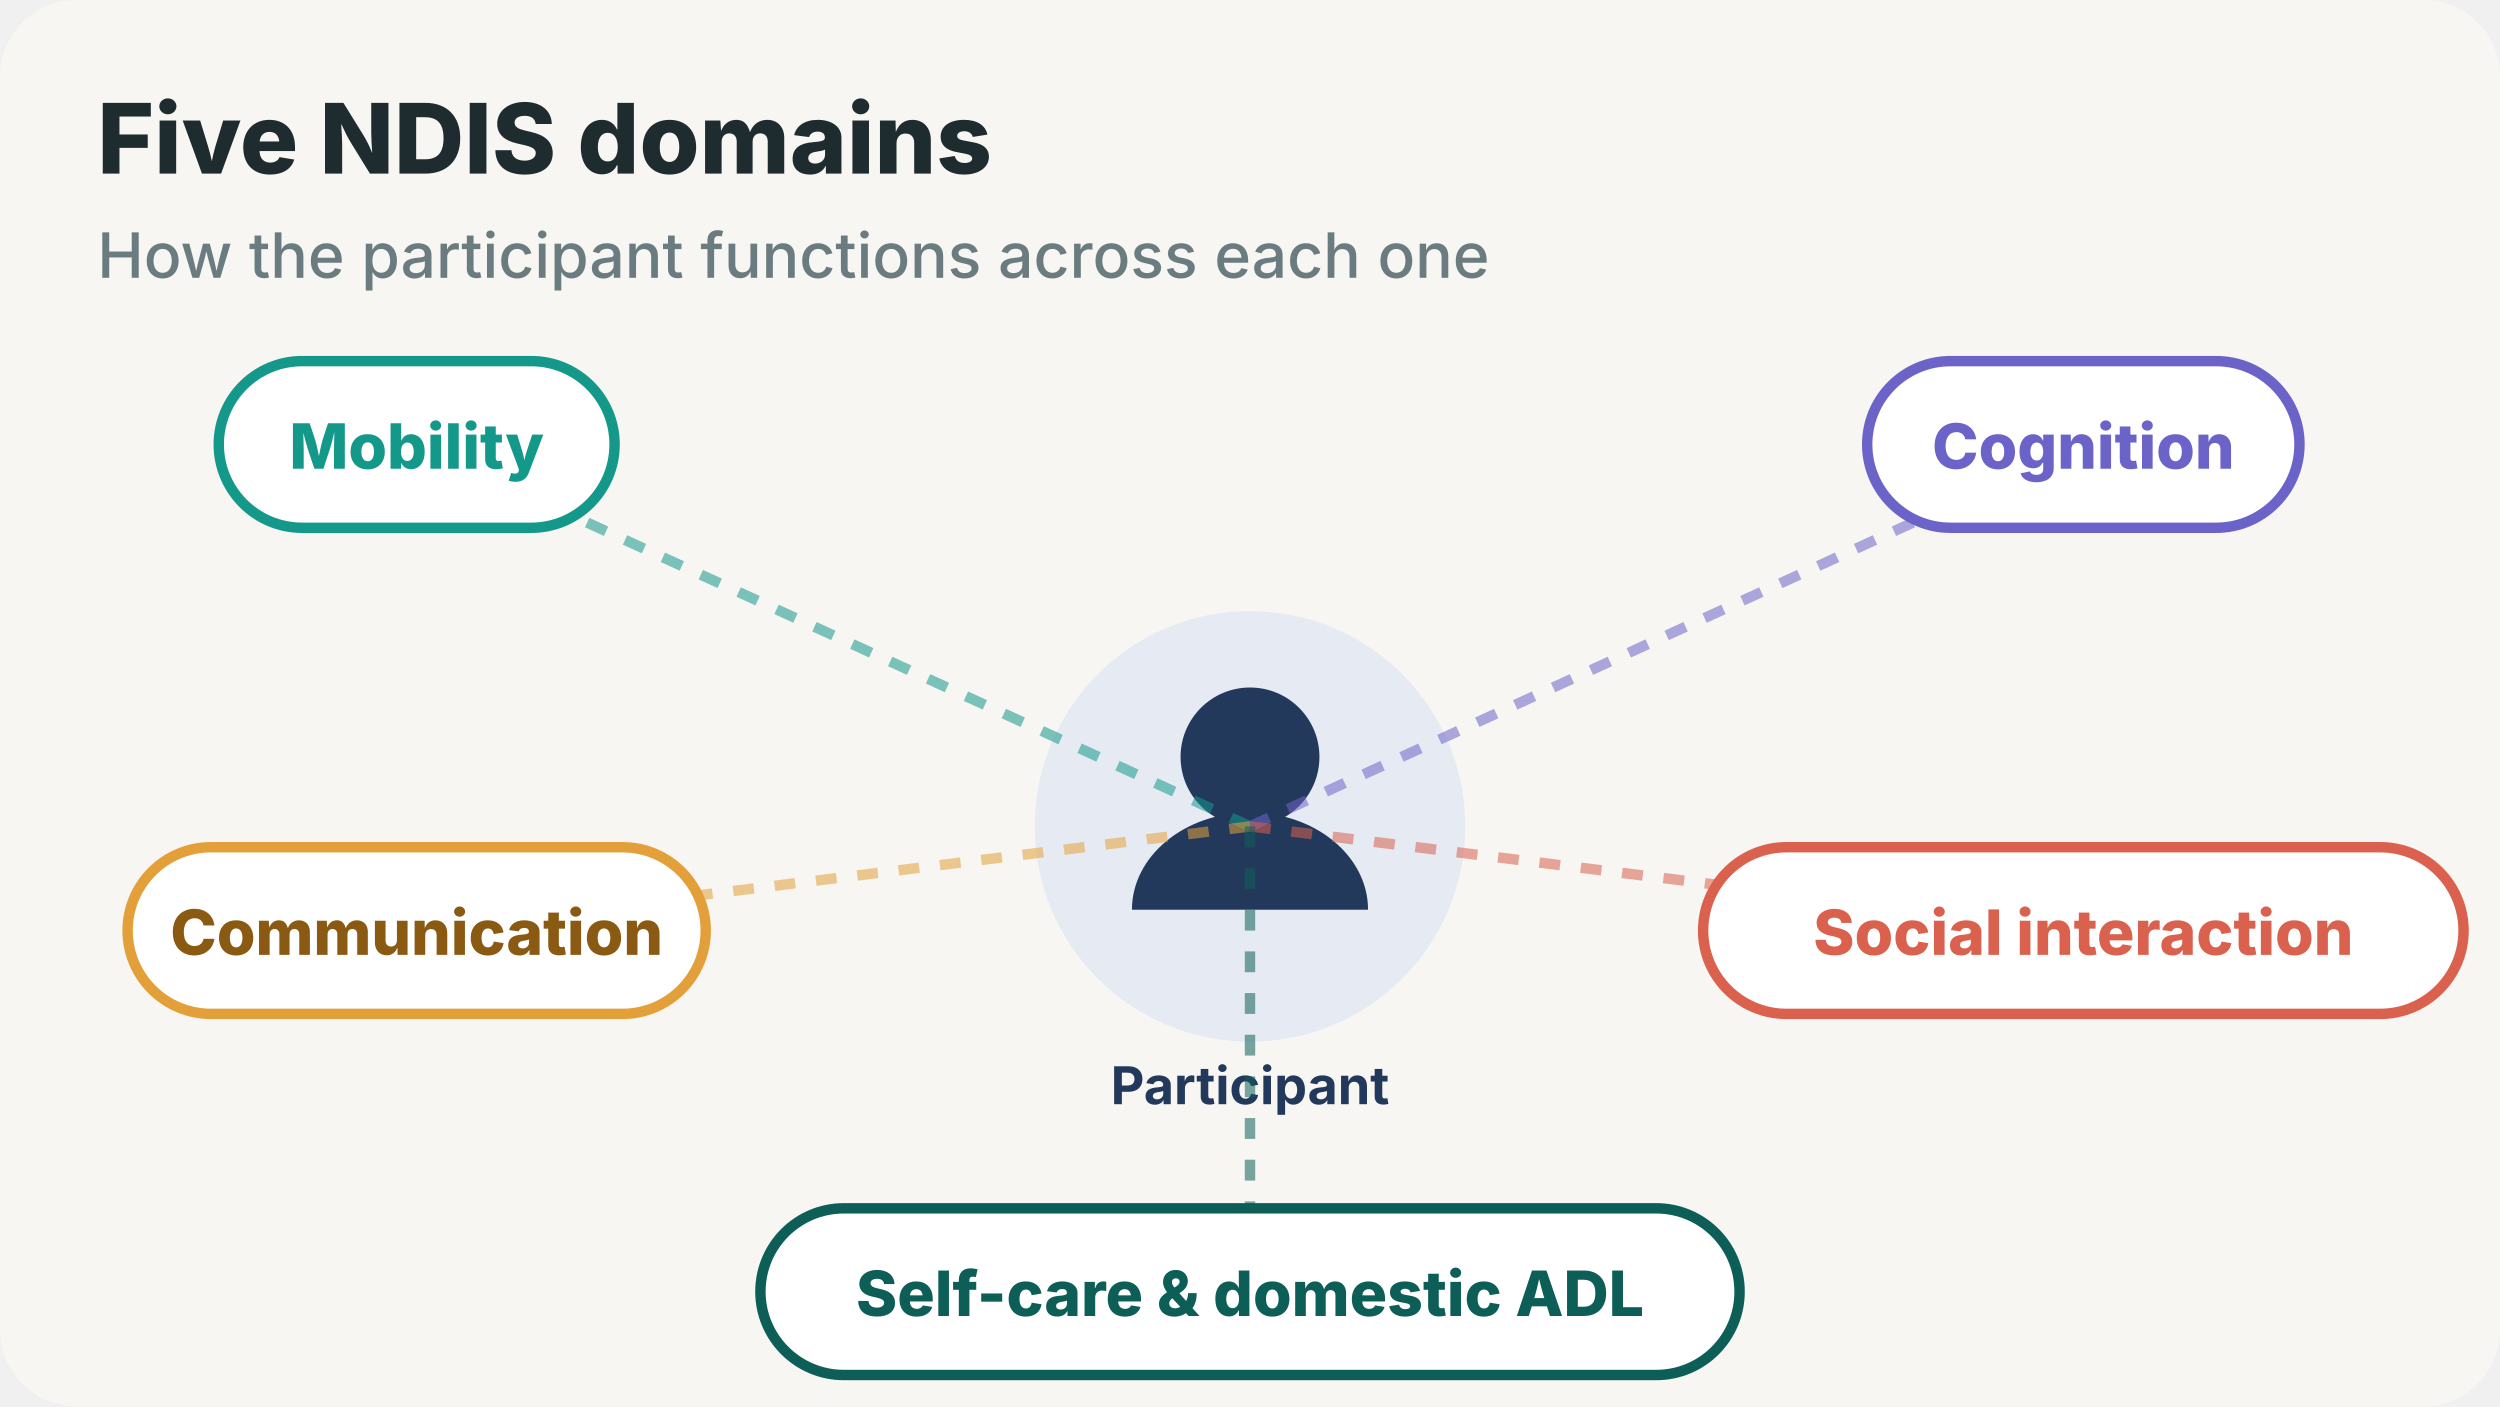
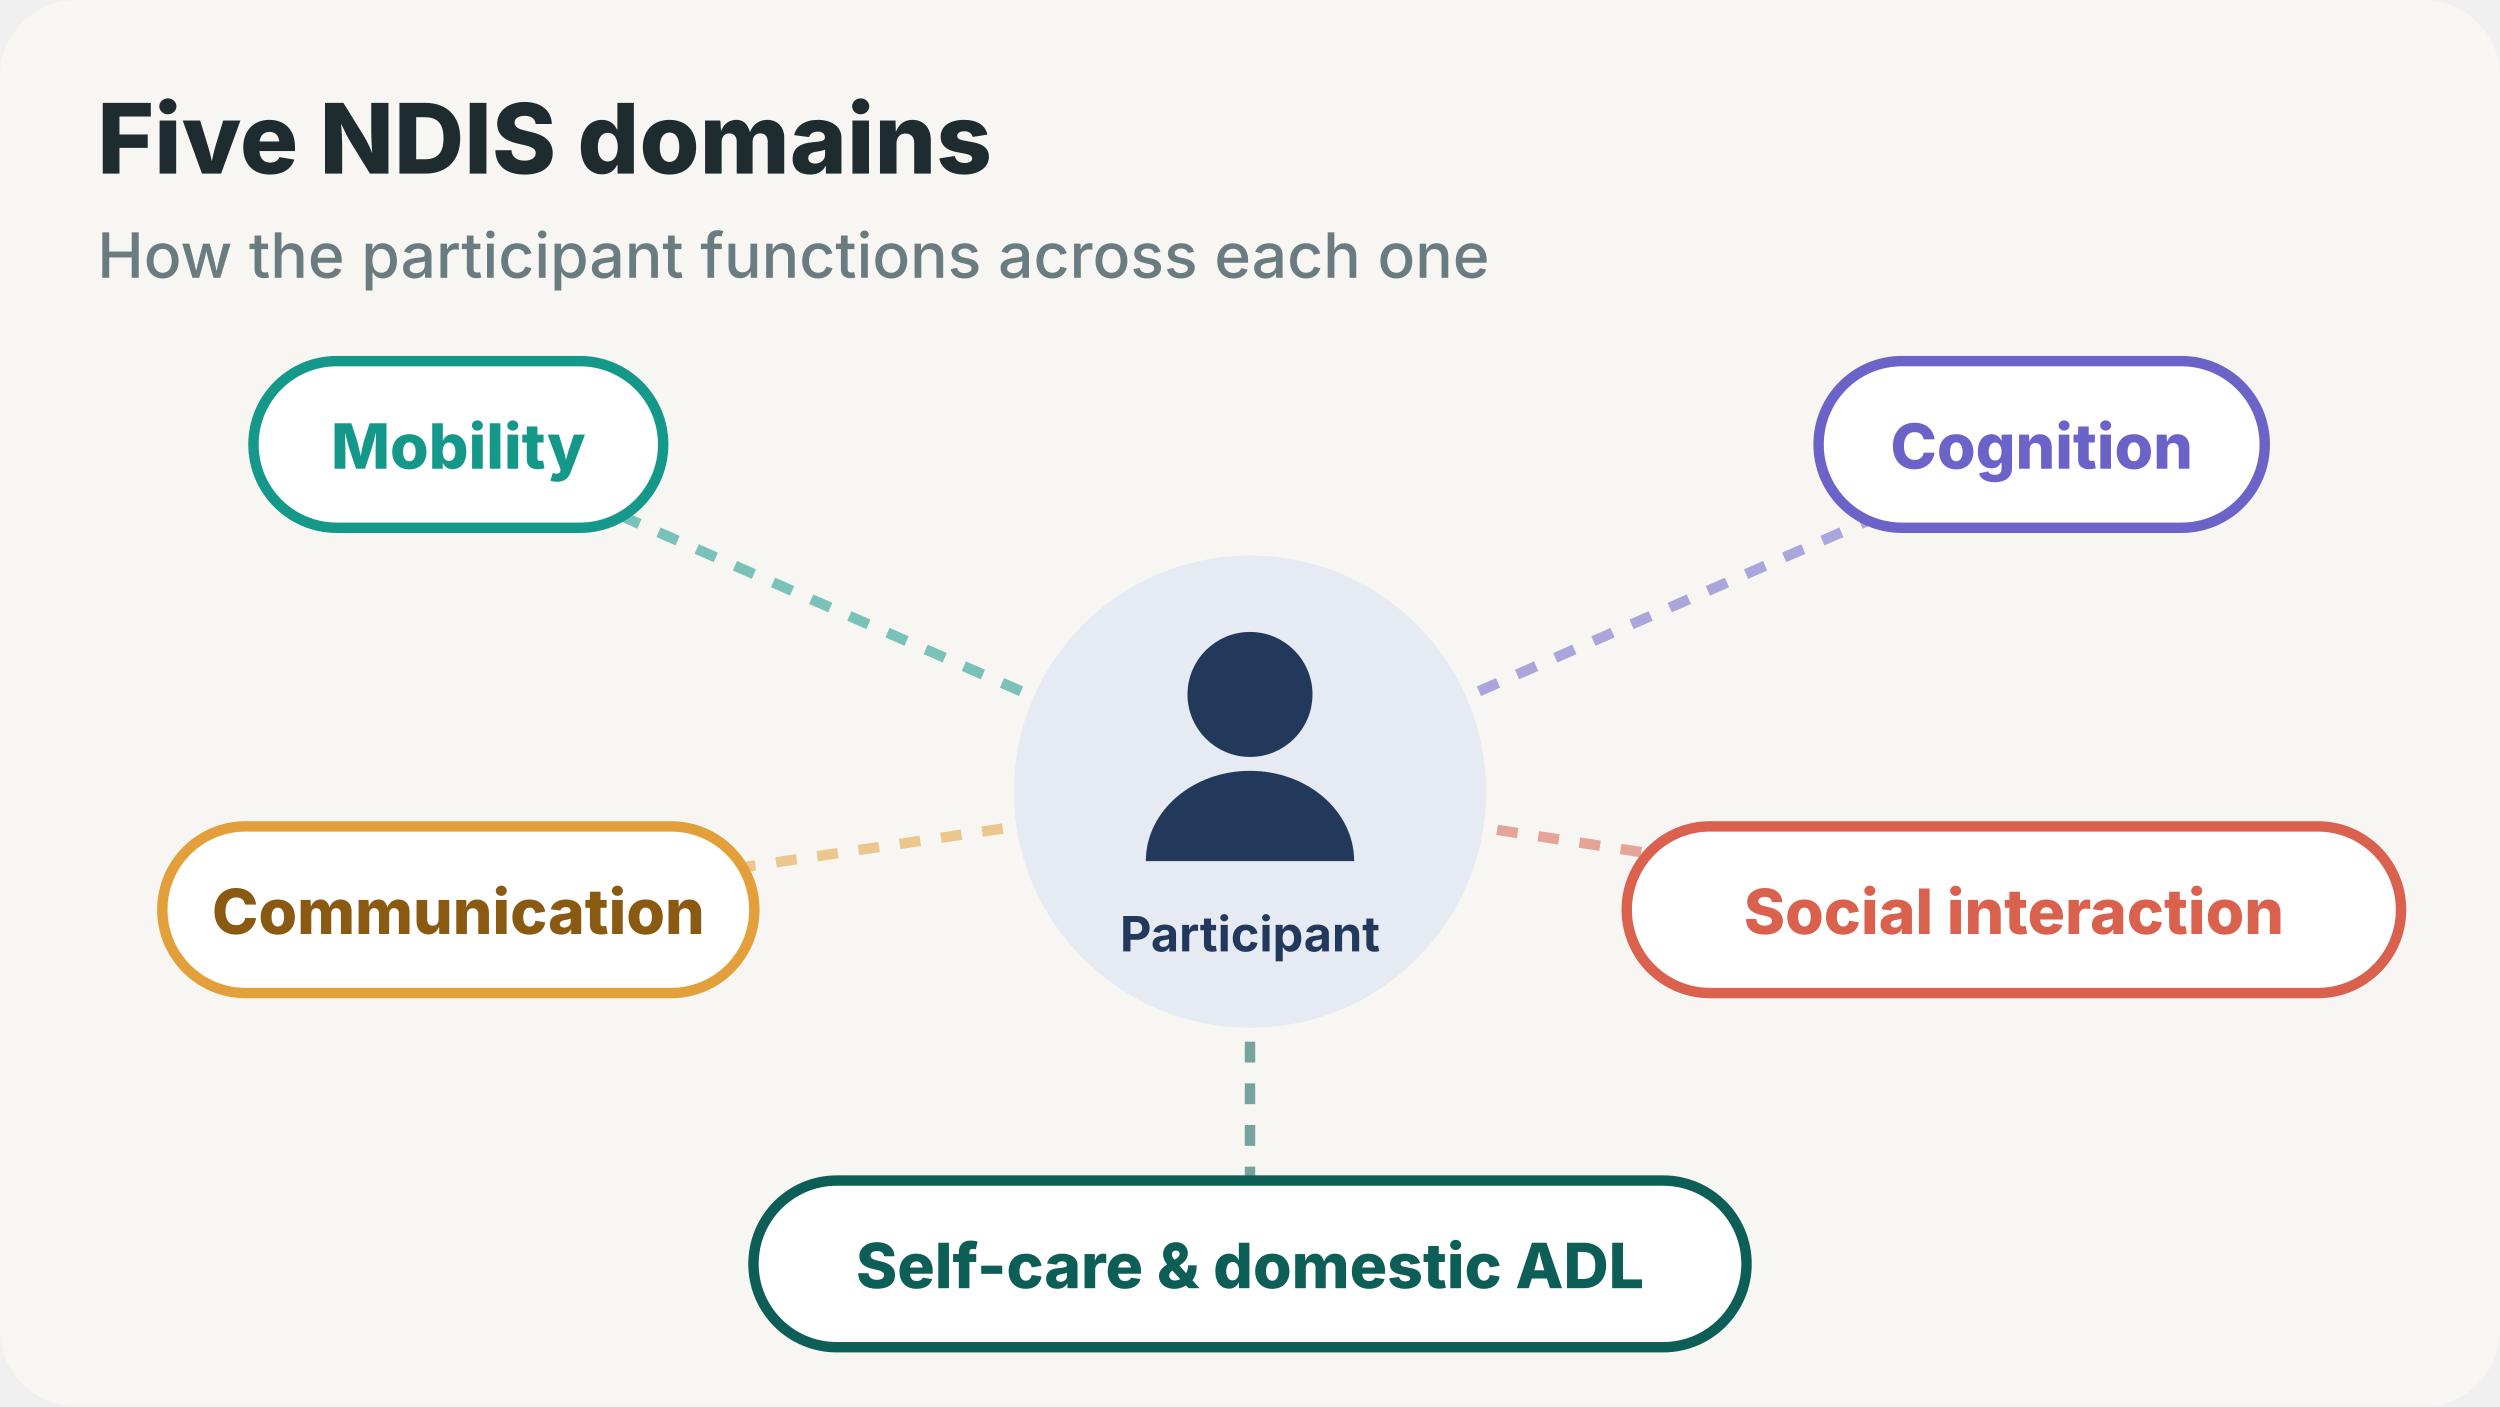
<svg xmlns="http://www.w3.org/2000/svg" viewBox="0 0 720 405" role="img" aria-labelledby="t" font-family="Inter, -apple-system, Segoe UI, Helvetica, Arial, sans-serif">
  <rect width="720" height="405" rx="22" fill="#F7F6F2" />
  <text x="28" y="50" font-size="28" font-weight="800" fill="#1E2B2F" text-anchor="start">Five NDIS domains</text>
  <text x="28" y="80" font-size="18" font-weight="500" fill="#6B7C80" text-anchor="start">How the participant functions across each one</text>
-   <circle cx="360" cy="238" r="62" fill="#E6EBF3" />
-   <circle cx="360" cy="218" r="20" fill="#23395B" />
-   <path d="M326 262 a34 28 0 0 1 68 0 z" fill="#23395B" />
-   <text x="360" y="318" font-size="15" font-weight="700" fill="#23395B" text-anchor="middle">Participant</text>
-   <path d="M360 238 L120 128" stroke="#14988A" stroke-width="3" stroke-dasharray="6 6" opacity=".55" />
-   <rect x="63.0" y="104" width="114.0" height="48" rx="24" fill="#fff" stroke="#14988A" stroke-width="3" />
-   <text x="120" y="135" font-size="18" font-weight="800" fill="#14988A" text-anchor="middle">Mobility</text>
-   <path d="M360 238 L600 128" stroke="#6C63C9" stroke-width="3" stroke-dasharray="6 6" opacity=".55" />
-   <rect x="537.75" y="104" width="124.5" height="48" rx="24" fill="#fff" stroke="#6C63C9" stroke-width="3" />
-   <text x="600" y="135" font-size="18" font-weight="800" fill="#6C63C9" text-anchor="middle">Cognition</text>
-   <path d="M360 238 L120 268" stroke="#E3A03A" stroke-width="3" stroke-dasharray="6 6" opacity=".55" />
-   <rect x="36.75" y="244" width="166.5" height="48" rx="24" fill="#fff" stroke="#E3A03A" stroke-width="3" />
-   <text x="120" y="275" font-size="18" font-weight="800" fill="#8A5A12" text-anchor="middle">Communication</text>
-   <path d="M360 238 L600 268" stroke="#D9614E" stroke-width="3" stroke-dasharray="6 6" opacity=".55" />
-   <rect x="490.5" y="244" width="219.0" height="48" rx="24" fill="#fff" stroke="#D9614E" stroke-width="3" />
-   <text x="600" y="275" font-size="18" font-weight="800" fill="#D9614E" text-anchor="middle">Social interaction</text>
-   <path d="M360 238 L360 372" stroke="#0D5E57" stroke-width="3" stroke-dasharray="6 6" opacity=".55" />
-   <rect x="219.0" y="348" width="282.0" height="48" rx="24" fill="#fff" stroke="#0D5E57" stroke-width="3" />
-   <text x="360" y="379" font-size="18" font-weight="800" fill="#0D5E57" text-anchor="middle">Self-care &amp; domestic ADL</text>
+   <path d="M360 228 L132 128" stroke="#14988A" stroke-width="3" stroke-dasharray="6 6" opacity=".55" />
+   <path d="M360 228 L588 128" stroke="#6C63C9" stroke-width="3" stroke-dasharray="6 6" opacity=".55" />
+   <path d="M360 228 L132 262" stroke="#E3A03A" stroke-width="3" stroke-dasharray="6 6" opacity=".55" />
+   <path d="M360 228 L580 262" stroke="#D9614E" stroke-width="3" stroke-dasharray="6 6" opacity=".55" />
+   <path d="M360 228 L360 364" stroke="#0D5E57" stroke-width="3" stroke-dasharray="6 6" opacity=".55" />
+   <circle cx="360" cy="228" r="68" fill="#E6EBF3" />
+   <circle cx="360" cy="200" r="18" fill="#23395B" />
+   <path d="M330 248 a30 26 0 0 1 60 0 z" fill="#23395B" />
+   <text x="360" y="274" font-size="14" font-weight="700" fill="#23395B" text-anchor="middle">Participant</text>
+   <rect x="73.0" y="104" width="118.0" height="48" rx="24" fill="#fff" stroke="#14988A" stroke-width="3" />
+   <text x="132" y="135" font-size="18" font-weight="800" fill="#14988A" text-anchor="middle">Mobility</text>
+   <rect x="523.75" y="104" width="128.5" height="48" rx="24" fill="#fff" stroke="#6C63C9" stroke-width="3" />
+   <text x="588" y="135" font-size="18" font-weight="800" fill="#6C63C9" text-anchor="middle">Cognition</text>
+   <rect x="46.75" y="238" width="170.5" height="48" rx="24" fill="#fff" stroke="#E3A03A" stroke-width="3" />
+   <text x="132" y="269" font-size="18" font-weight="800" fill="#8A5A12" text-anchor="middle">Communication</text>
+   <rect x="468.5" y="238" width="223.0" height="48" rx="24" fill="#fff" stroke="#D9614E" stroke-width="3" />
+   <text x="580" y="269" font-size="18" font-weight="800" fill="#D9614E" text-anchor="middle">Social interaction</text>
+   <rect x="217.0" y="340" width="286.0" height="48" rx="24" fill="#fff" stroke="#0D5E57" stroke-width="3" />
+   <text x="360" y="371" font-size="18" font-weight="800" fill="#0D5E57" text-anchor="middle">Self-care &amp; domestic ADL</text>
</svg>
